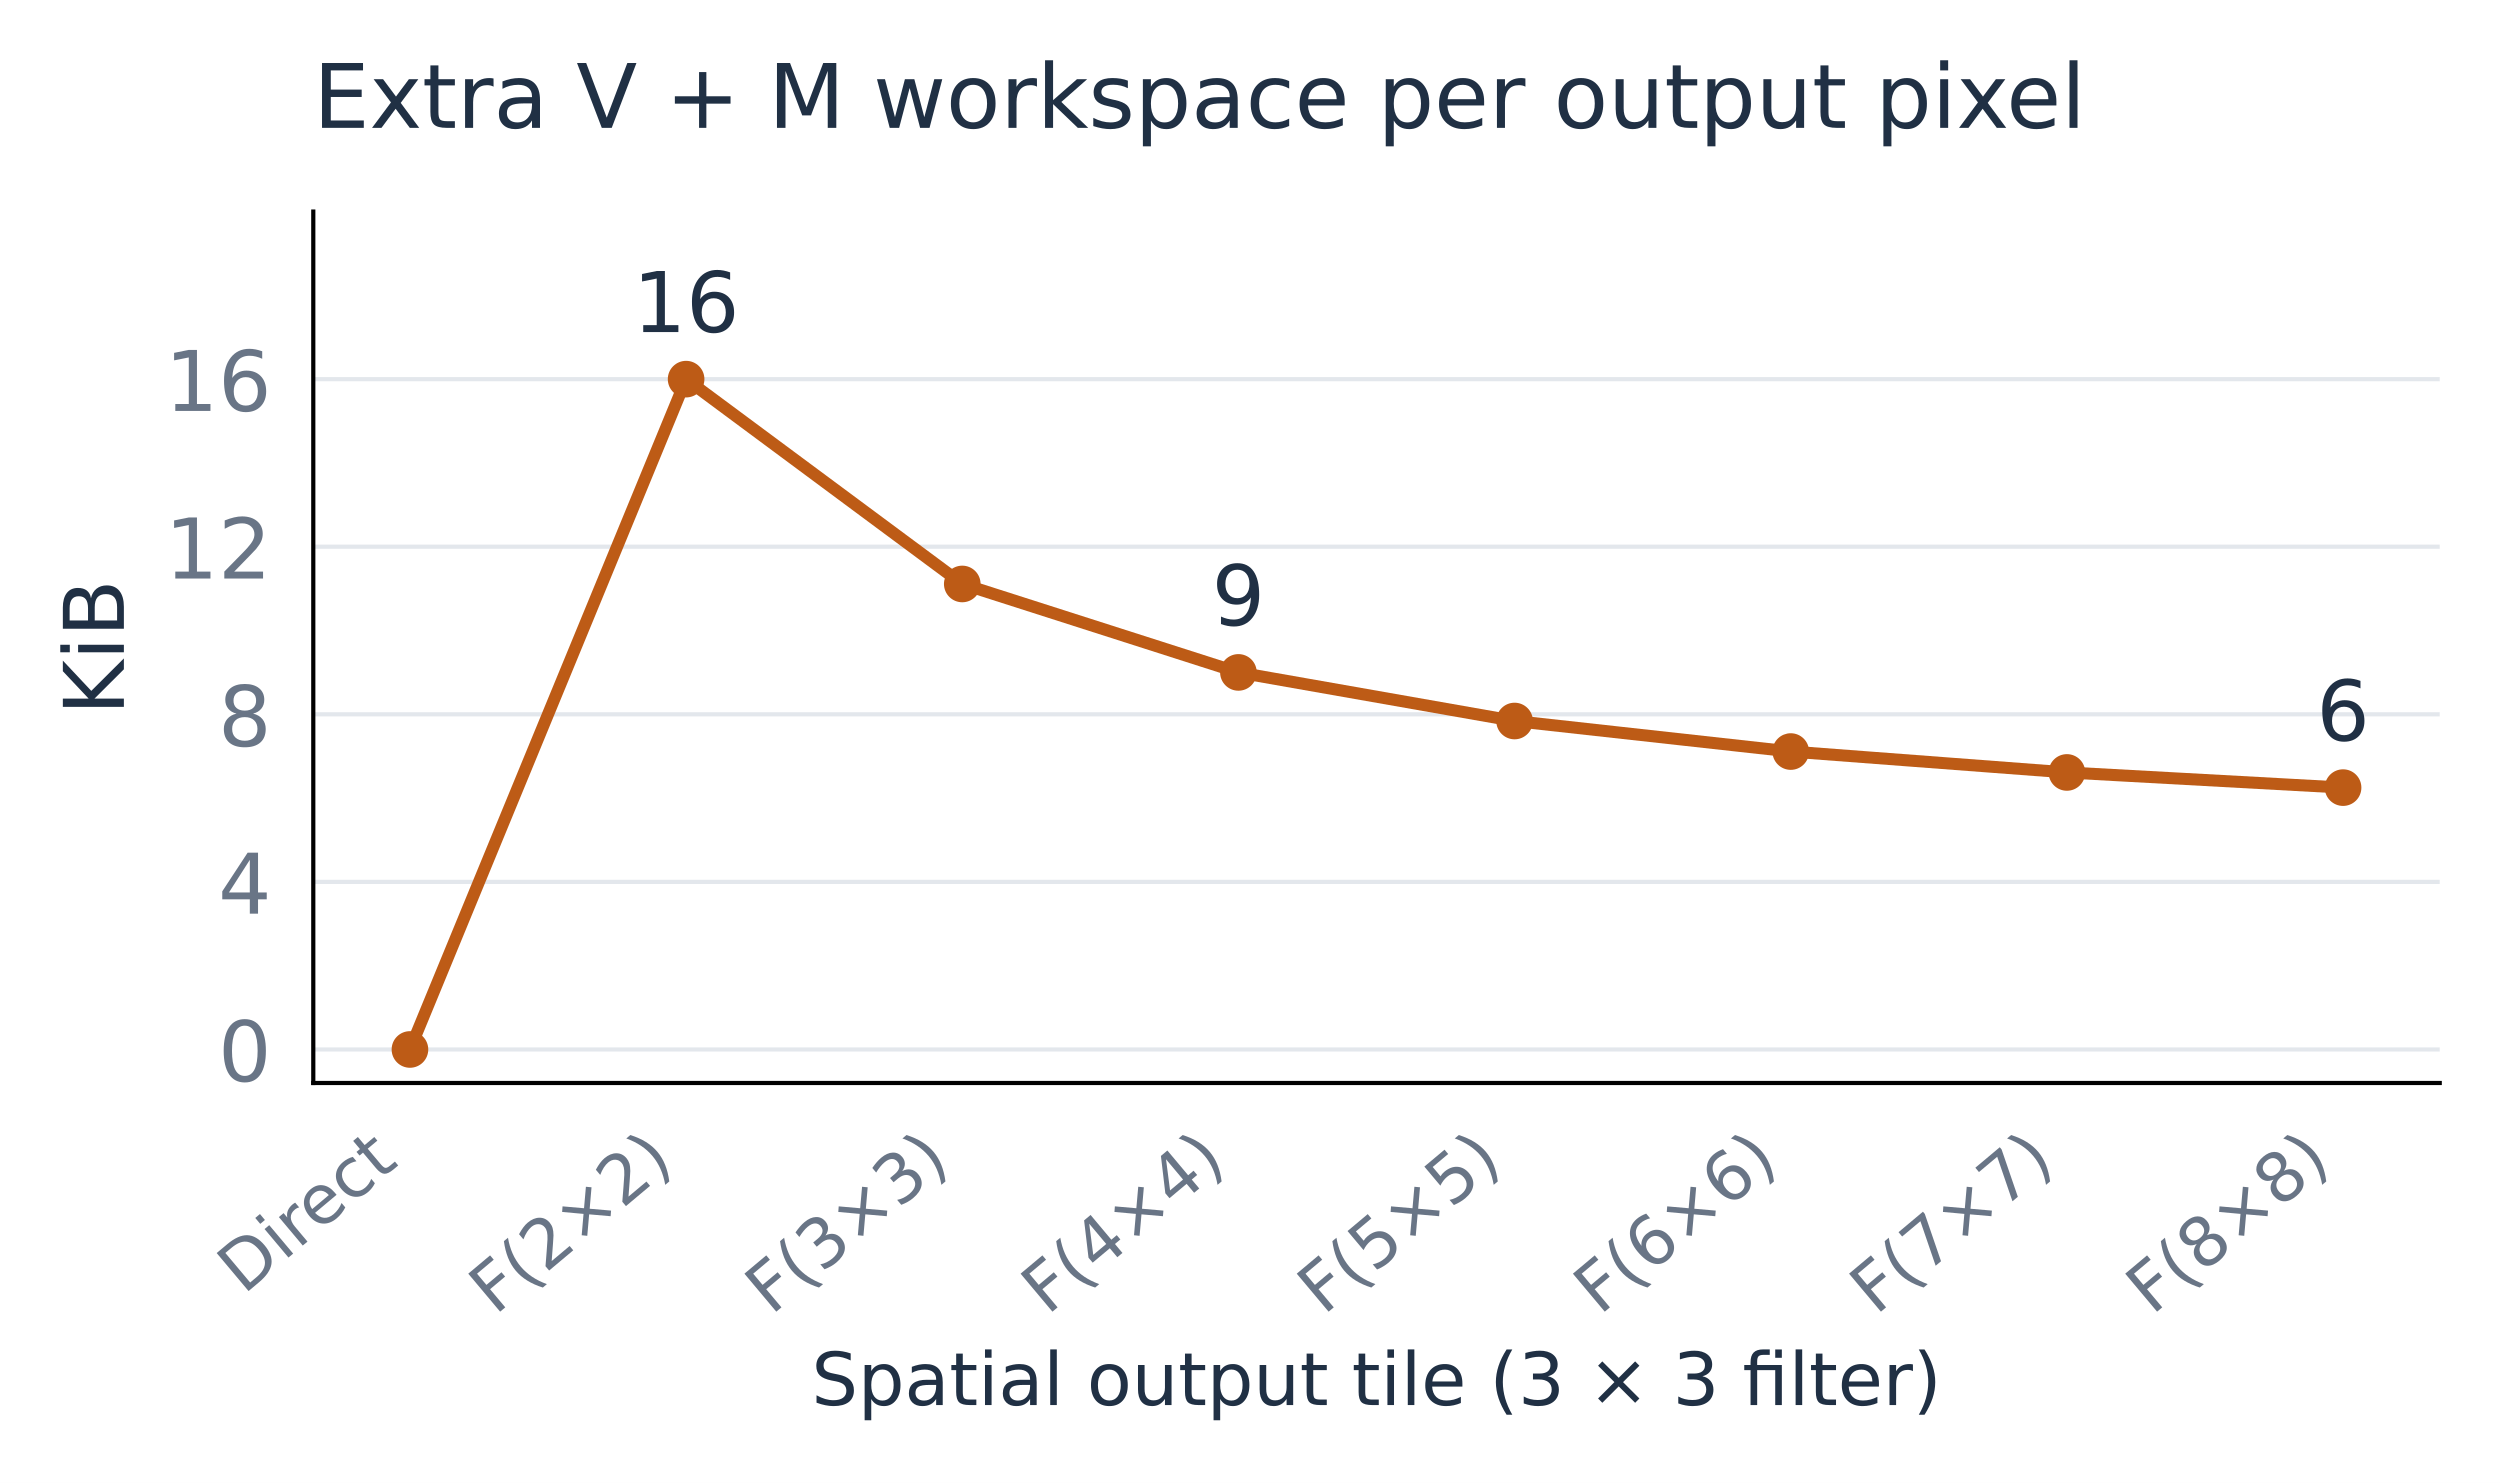
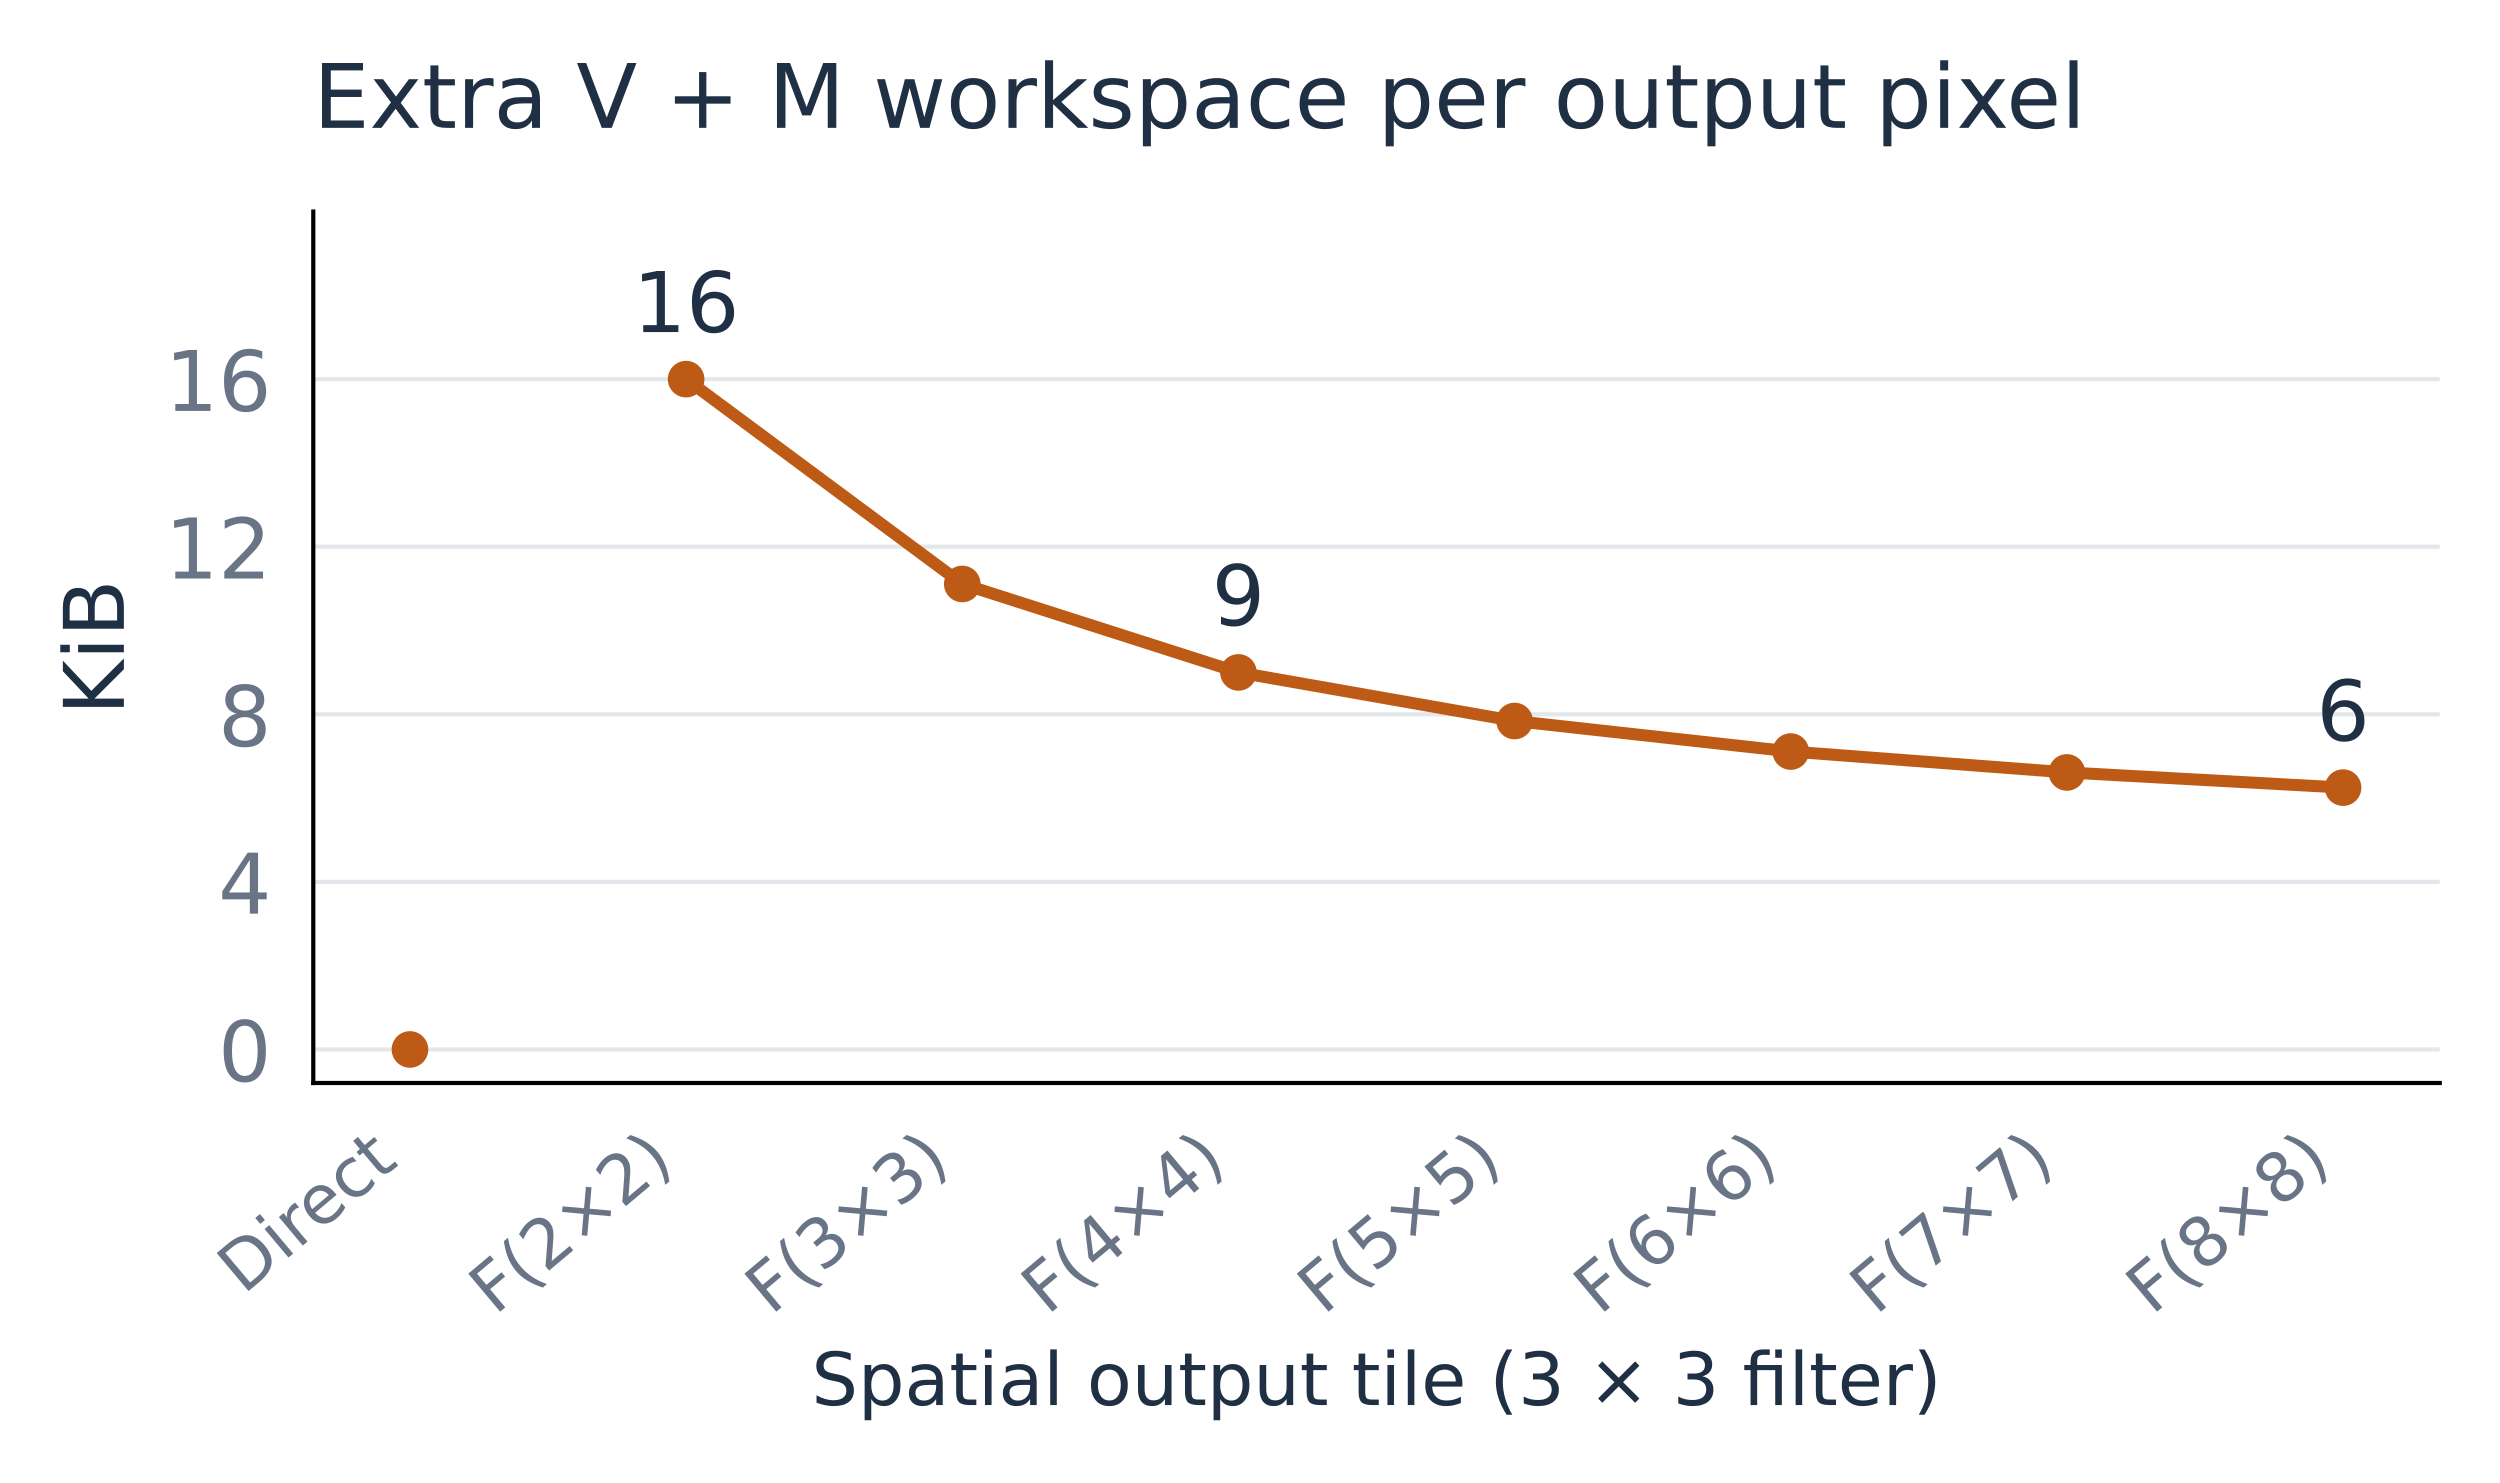
<svg xmlns="http://www.w3.org/2000/svg" xmlns:xlink="http://www.w3.org/1999/xlink" width="520" viewBox="0 0 477.84 283.44" version="1.1">
  <defs>
    <style type="text/css">*{stroke-linejoin: round; stroke-linecap: butt}</style>
  </defs>
  <g id="figure_1">
    <g id="patch_1">
      <path d="M 0 283.44 L 477.84 283.44 L 477.84 0 L 0 0 z " style="fill: #ffffff" />
    </g>
    <g id="axes_1">
      <g id="patch_2">
        <path d="M 59.881 206.998 L 466.32 206.998 L 466.32 40.437 L 59.881 40.437 z " style="fill: #ffffff" />
      </g>
      <g id="matplotlib.axis_1">
        <g id="xtick_1">
          <g id="line2d_1" />
          <g id="text_1">
            <g style="fill: #697586" transform="translate(46.53166 247.5837) rotate(-40) scale(0.13 -0.13)">
              <defs>
                <path id="DejaVuSans-27" d="M 1259 4147 L 1259 519 L 2022 519 Q 2988 519 3436 956 Q 3884 1394 3884 2338 Q 3884 3275 3436 3711 Q 2988 4147 2022 4147 L 1259 4147 z M 628 4666 L 1925 4666 Q 3281 4666 3915 4102 Q 4550 3538 4550 2338 Q 4550 1131 3912 565 Q 3275 0 1925 0 L 628 0 L 628 4666 z " transform="scale(0.015625)" />
                <path id="DejaVuSans-4c" d="M 603 3500 L 1178 3500 L 1178 0 L 603 0 L 603 3500 z M 603 4863 L 1178 4863 L 1178 4134 L 603 4134 L 603 4863 z " transform="scale(0.015625)" />
                <path id="DejaVuSans-55" d="M 2631 2963 Q 2534 3019 2420 3045 Q 2306 3072 2169 3072 Q 1681 3072 1420 2755 Q 1159 2438 1159 1844 L 1159 0 L 581 0 L 581 3500 L 1159 3500 L 1159 2956 Q 1341 3275 1631 3429 Q 1922 3584 2338 3584 Q 2397 3584 2469 3576 Q 2541 3569 2628 3553 L 2631 2963 z " transform="scale(0.015625)" />
                <path id="DejaVuSans-48" d="M 3597 1894 L 3597 1613 L 953 1613 Q 991 1019 1311 708 Q 1631 397 2203 397 Q 2534 397 2845 478 Q 3156 559 3463 722 L 3463 178 Q 3153 47 2828 -22 Q 2503 -91 2169 -91 Q 1331 -91 842 396 Q 353 884 353 1716 Q 353 2575 817 3079 Q 1281 3584 2069 3584 Q 2775 3584 3186 3129 Q 3597 2675 3597 1894 z M 3022 2063 Q 3016 2534 2758 2815 Q 2500 3097 2075 3097 Q 1594 3097 1305 2825 Q 1016 2553 972 2059 L 3022 2063 z " transform="scale(0.015625)" />
                <path id="DejaVuSans-46" d="M 3122 3366 L 3122 2828 Q 2878 2963 2633 3030 Q 2388 3097 2138 3097 Q 1578 3097 1268 2742 Q 959 2388 959 1747 Q 959 1106 1268 751 Q 1578 397 2138 397 Q 2388 397 2633 464 Q 2878 531 3122 666 L 3122 134 Q 2881 22 2623 -34 Q 2366 -91 2075 -91 Q 1284 -91 818 406 Q 353 903 353 1747 Q 353 2603 823 3093 Q 1294 3584 2113 3584 Q 2378 3584 2631 3529 Q 2884 3475 3122 3366 z " transform="scale(0.015625)" />
                <path id="DejaVuSans-57" d="M 1172 4494 L 1172 3500 L 2356 3500 L 2356 3053 L 1172 3053 L 1172 1153 Q 1172 725 1289 603 Q 1406 481 1766 481 L 2356 481 L 2356 0 L 1766 0 Q 1100 0 847 248 Q 594 497 594 1153 L 594 3053 L 172 3053 L 172 3500 L 594 3500 L 594 4494 L 1172 4494 z " transform="scale(0.015625)" />
              </defs>
              <use xlink:href="#DejaVuSans-27" />
              <use xlink:href="#DejaVuSans-4c" transform="translate(77 0)" />
              <use xlink:href="#DejaVuSans-55" transform="translate(104.7812 0)" />
              <use xlink:href="#DejaVuSans-48" transform="translate(143.6875 0)" />
              <use xlink:href="#DejaVuSans-46" transform="translate(205.2188 0)" />
              <use xlink:href="#DejaVuSans-57" transform="translate(260.2031 0)" />
            </g>
          </g>
        </g>
        <g id="xtick_2">
          <g id="line2d_2" />
          <g id="text_2">
            <g style="fill: #697586" transform="translate(94.61664 251.526) rotate(-40) scale(0.13 -0.13)">
              <defs>
                <path id="DejaVuSans-29" d="M 628 4666 L 3309 4666 L 3309 4134 L 1259 4134 L 1259 2759 L 3109 2759 L 3109 2228 L 1259 2228 L 1259 0 L 628 0 L 628 4666 z " transform="scale(0.015625)" />
                <path id="DejaVuSans-b" d="M 1984 4856 Q 1566 4138 1362 3434 Q 1159 2731 1159 2009 Q 1159 1288 1364 580 Q 1569 -128 1984 -844 L 1484 -844 Q 1016 -109 783 600 Q 550 1309 550 2009 Q 550 2706 781 3412 Q 1013 4119 1484 4856 L 1984 4856 z " transform="scale(0.015625)" />
                <path id="DejaVuSans-15" d="M 1228 531 L 3431 531 L 3431 0 L 469 0 L 469 531 Q 828 903 1448 1529 Q 2069 2156 2228 2338 Q 2531 2678 2651 2914 Q 2772 3150 2772 3378 Q 2772 3750 2511 3984 Q 2250 4219 1831 4219 Q 1534 4219 1204 4116 Q 875 4013 500 3803 L 500 4441 Q 881 4594 1212 4672 Q 1544 4750 1819 4750 Q 2544 4750 2975 4387 Q 3406 4025 3406 3419 Q 3406 3131 3298 2873 Q 3191 2616 2906 2266 Q 2828 2175 2409 1742 Q 1991 1309 1228 531 z " transform="scale(0.015625)" />
                <path id="DejaVuSans-99" d="M 4488 3438 L 3059 2003 L 4488 575 L 4116 197 L 2681 1631 L 1247 197 L 878 575 L 2303 2003 L 878 3438 L 1247 3816 L 2681 2381 L 4116 3816 L 4488 3438 z " transform="scale(0.015625)" />
                <path id="DejaVuSans-c" d="M 513 4856 L 1013 4856 Q 1481 4119 1714 3412 Q 1947 2706 1947 2009 Q 1947 1309 1714 600 Q 1481 -109 1013 -844 L 513 -844 Q 928 -128 1133 580 Q 1338 1288 1338 2009 Q 1338 2731 1133 3434 Q 928 4138 513 4856 z " transform="scale(0.015625)" />
              </defs>
              <use xlink:href="#DejaVuSans-29" />
              <use xlink:href="#DejaVuSans-b" transform="translate(57.51562 0)" />
              <use xlink:href="#DejaVuSans-15" transform="translate(96.53125 0)" />
              <use xlink:href="#DejaVuSans-99" transform="translate(160.1562 0)" />
              <use xlink:href="#DejaVuSans-15" transform="translate(243.9531 0)" />
              <use xlink:href="#DejaVuSans-c" transform="translate(307.5781 0)" />
            </g>
          </g>
        </g>
        <g id="xtick_3">
          <g id="line2d_3" />
          <g id="text_3">
            <g style="fill: #697586" transform="translate(147.4008 251.526) rotate(-40) scale(0.13 -0.13)">
              <defs>
                <path id="DejaVuSans-16" d="M 2597 2516 Q 3050 2419 3304 2112 Q 3559 1806 3559 1356 Q 3559 666 3084 287 Q 2609 -91 1734 -91 Q 1441 -91 1130 -33 Q 819 25 488 141 L 488 750 Q 750 597 1062 519 Q 1375 441 1716 441 Q 2309 441 2620 675 Q 2931 909 2931 1356 Q 2931 1769 2642 2001 Q 2353 2234 1838 2234 L 1294 2234 L 1294 2753 L 1863 2753 Q 2328 2753 2575 2939 Q 2822 3125 2822 3475 Q 2822 3834 2567 4026 Q 2313 4219 1838 4219 Q 1578 4219 1281 4162 Q 984 4106 628 3988 L 628 4550 Q 988 4650 1302 4700 Q 1616 4750 1894 4750 Q 2613 4750 3031 4423 Q 3450 4097 3450 3541 Q 3450 3153 3228 2886 Q 3006 2619 2597 2516 z " transform="scale(0.015625)" />
              </defs>
              <use xlink:href="#DejaVuSans-29" />
              <use xlink:href="#DejaVuSans-b" transform="translate(57.51562 0)" />
              <use xlink:href="#DejaVuSans-16" transform="translate(96.53125 0)" />
              <use xlink:href="#DejaVuSans-99" transform="translate(160.1562 0)" />
              <use xlink:href="#DejaVuSans-16" transform="translate(243.9531 0)" />
              <use xlink:href="#DejaVuSans-c" transform="translate(307.5781 0)" />
            </g>
          </g>
        </g>
        <g id="xtick_4">
          <g id="line2d_4" />
          <g id="text_4">
            <g style="fill: #697586" transform="translate(200.185 251.526) rotate(-40) scale(0.13 -0.13)">
              <defs>
                <path id="DejaVuSans-17" d="M 2419 4116 L 825 1625 L 2419 1625 L 2419 4116 z M 2253 4666 L 3047 4666 L 3047 1625 L 3713 1625 L 3713 1100 L 3047 1100 L 3047 0 L 2419 0 L 2419 1100 L 313 1100 L 313 1709 L 2253 4666 z " transform="scale(0.015625)" />
              </defs>
              <use xlink:href="#DejaVuSans-29" />
              <use xlink:href="#DejaVuSans-b" transform="translate(57.51562 0)" />
              <use xlink:href="#DejaVuSans-17" transform="translate(96.53125 0)" />
              <use xlink:href="#DejaVuSans-99" transform="translate(160.1562 0)" />
              <use xlink:href="#DejaVuSans-17" transform="translate(243.9531 0)" />
              <use xlink:href="#DejaVuSans-c" transform="translate(307.5781 0)" />
            </g>
          </g>
        </g>
        <g id="xtick_5">
          <g id="line2d_5" />
          <g id="text_5">
            <g style="fill: #697586" transform="translate(252.9692 251.526) rotate(-40) scale(0.13 -0.13)">
              <defs>
                <path id="DejaVuSans-18" d="M 691 4666 L 3169 4666 L 3169 4134 L 1269 4134 L 1269 2991 Q 1406 3038 1543 3061 Q 1681 3084 1819 3084 Q 2600 3084 3056 2656 Q 3513 2228 3513 1497 Q 3513 744 3044 326 Q 2575 -91 1722 -91 Q 1428 -91 1123 -41 Q 819 9 494 109 L 494 744 Q 775 591 1075 516 Q 1375 441 1709 441 Q 2250 441 2565 725 Q 2881 1009 2881 1497 Q 2881 1984 2565 2268 Q 2250 2553 1709 2553 Q 1456 2553 1204 2497 Q 953 2441 691 2322 L 691 4666 z " transform="scale(0.015625)" />
              </defs>
              <use xlink:href="#DejaVuSans-29" />
              <use xlink:href="#DejaVuSans-b" transform="translate(57.51562 0)" />
              <use xlink:href="#DejaVuSans-18" transform="translate(96.53125 0)" />
              <use xlink:href="#DejaVuSans-99" transform="translate(160.1562 0)" />
              <use xlink:href="#DejaVuSans-18" transform="translate(243.9531 0)" />
              <use xlink:href="#DejaVuSans-c" transform="translate(307.5781 0)" />
            </g>
          </g>
        </g>
        <g id="xtick_6">
          <g id="line2d_6" />
          <g id="text_6">
            <g style="fill: #697586" transform="translate(305.7534 251.526) rotate(-40) scale(0.13 -0.13)">
              <defs>
                <path id="DejaVuSans-19" d="M 2113 2584 Q 1688 2584 1439 2293 Q 1191 2003 1191 1497 Q 1191 994 1439 701 Q 1688 409 2113 409 Q 2538 409 2786 701 Q 3034 994 3034 1497 Q 3034 2003 2786 2293 Q 2538 2584 2113 2584 z M 3366 4563 L 3366 3988 Q 3128 4100 2886 4159 Q 2644 4219 2406 4219 Q 1781 4219 1451 3797 Q 1122 3375 1075 2522 Q 1259 2794 1537 2939 Q 1816 3084 2150 3084 Q 2853 3084 3261 2657 Q 3669 2231 3669 1497 Q 3669 778 3244 343 Q 2819 -91 2113 -91 Q 1303 -91 875 529 Q 447 1150 447 2328 Q 447 3434 972 4092 Q 1497 4750 2381 4750 Q 2619 4750 2861 4703 Q 3103 4656 3366 4563 z " transform="scale(0.015625)" />
              </defs>
              <use xlink:href="#DejaVuSans-29" />
              <use xlink:href="#DejaVuSans-b" transform="translate(57.51562 0)" />
              <use xlink:href="#DejaVuSans-19" transform="translate(96.53125 0)" />
              <use xlink:href="#DejaVuSans-99" transform="translate(160.1562 0)" />
              <use xlink:href="#DejaVuSans-19" transform="translate(243.9531 0)" />
              <use xlink:href="#DejaVuSans-c" transform="translate(307.5781 0)" />
            </g>
          </g>
        </g>
        <g id="xtick_7">
          <g id="line2d_7" />
          <g id="text_7">
            <g style="fill: #697586" transform="translate(358.5376 251.526) rotate(-40) scale(0.13 -0.13)">
              <defs>
                <path id="DejaVuSans-1a" d="M 525 4666 L 3525 4666 L 3525 4397 L 1831 0 L 1172 0 L 2766 4134 L 525 4134 L 525 4666 z " transform="scale(0.015625)" />
              </defs>
              <use xlink:href="#DejaVuSans-29" />
              <use xlink:href="#DejaVuSans-b" transform="translate(57.51562 0)" />
              <use xlink:href="#DejaVuSans-1a" transform="translate(96.53125 0)" />
              <use xlink:href="#DejaVuSans-99" transform="translate(160.1562 0)" />
              <use xlink:href="#DejaVuSans-1a" transform="translate(243.9531 0)" />
              <use xlink:href="#DejaVuSans-c" transform="translate(307.5781 0)" />
            </g>
          </g>
        </g>
        <g id="xtick_8">
          <g id="line2d_8" />
          <g id="text_8">
            <g style="fill: #697586" transform="translate(411.3218 251.526) rotate(-40) scale(0.13 -0.13)">
              <defs>
                <path id="DejaVuSans-1b" d="M 2034 2216 Q 1584 2216 1326 1975 Q 1069 1734 1069 1313 Q 1069 891 1326 650 Q 1584 409 2034 409 Q 2484 409 2743 651 Q 3003 894 3003 1313 Q 3003 1734 2745 1975 Q 2488 2216 2034 2216 z M 1403 2484 Q 997 2584 770 2862 Q 544 3141 544 3541 Q 544 4100 942 4425 Q 1341 4750 2034 4750 Q 2731 4750 3128 4425 Q 3525 4100 3525 3541 Q 3525 3141 3298 2862 Q 3072 2584 2669 2484 Q 3125 2378 3379 2068 Q 3634 1759 3634 1313 Q 3634 634 3220 271 Q 2806 -91 2034 -91 Q 1263 -91 848 271 Q 434 634 434 1313 Q 434 1759 690 2068 Q 947 2378 1403 2484 z M 1172 3481 Q 1172 3119 1398 2916 Q 1625 2713 2034 2713 Q 2441 2713 2670 2916 Q 2900 3119 2900 3481 Q 2900 3844 2670 4047 Q 2441 4250 2034 4250 Q 1625 4250 1398 4047 Q 1172 3844 1172 3481 z " transform="scale(0.015625)" />
              </defs>
              <use xlink:href="#DejaVuSans-29" />
              <use xlink:href="#DejaVuSans-b" transform="translate(57.51562 0)" />
              <use xlink:href="#DejaVuSans-1b" transform="translate(96.53125 0)" />
              <use xlink:href="#DejaVuSans-99" transform="translate(160.1562 0)" />
              <use xlink:href="#DejaVuSans-1b" transform="translate(243.9531 0)" />
              <use xlink:href="#DejaVuSans-c" transform="translate(307.5781 0)" />
            </g>
          </g>
        </g>
        <g id="text_9">
          <g style="fill: #203044" transform="translate(155.1046 268.5562) scale(0.14 -0.14)">
            <defs>
              <path id="DejaVuSans-36" d="M 3425 4513 L 3425 3897 Q 3066 4069 2747 4153 Q 2428 4238 2131 4238 Q 1616 4238 1336 4038 Q 1056 3838 1056 3469 Q 1056 3159 1242 3001 Q 1428 2844 1947 2747 L 2328 2669 Q 3034 2534 3370 2195 Q 3706 1856 3706 1288 Q 3706 609 3251 259 Q 2797 -91 1919 -91 Q 1588 -91 1214 -16 Q 841 59 441 206 L 441 856 Q 825 641 1194 531 Q 1563 422 1919 422 Q 2459 422 2753 634 Q 3047 847 3047 1241 Q 3047 1584 2836 1778 Q 2625 1972 2144 2069 L 1759 2144 Q 1053 2284 737 2584 Q 422 2884 422 3419 Q 422 4038 858 4394 Q 1294 4750 2059 4750 Q 2388 4750 2728 4690 Q 3069 4631 3425 4513 z " transform="scale(0.015625)" />
              <path id="DejaVuSans-53" d="M 1159 525 L 1159 -1331 L 581 -1331 L 581 3500 L 1159 3500 L 1159 2969 Q 1341 3281 1617 3432 Q 1894 3584 2278 3584 Q 2916 3584 3314 3078 Q 3713 2572 3713 1747 Q 3713 922 3314 415 Q 2916 -91 2278 -91 Q 1894 -91 1617 61 Q 1341 213 1159 525 z M 3116 1747 Q 3116 2381 2855 2742 Q 2594 3103 2138 3103 Q 1681 3103 1420 2742 Q 1159 2381 1159 1747 Q 1159 1113 1420 752 Q 1681 391 2138 391 Q 2594 391 2855 752 Q 3116 1113 3116 1747 z " transform="scale(0.015625)" />
              <path id="DejaVuSans-44" d="M 2194 1759 Q 1497 1759 1228 1600 Q 959 1441 959 1056 Q 959 750 1161 570 Q 1363 391 1709 391 Q 2188 391 2477 730 Q 2766 1069 2766 1631 L 2766 1759 L 2194 1759 z M 3341 1997 L 3341 0 L 2766 0 L 2766 531 Q 2569 213 2275 61 Q 1981 -91 1556 -91 Q 1019 -91 701 211 Q 384 513 384 1019 Q 384 1609 779 1909 Q 1175 2209 1959 2209 L 2766 2209 L 2766 2266 Q 2766 2663 2505 2880 Q 2244 3097 1772 3097 Q 1472 3097 1187 3025 Q 903 2953 641 2809 L 641 3341 Q 956 3463 1253 3523 Q 1550 3584 1831 3584 Q 2591 3584 2966 3190 Q 3341 2797 3341 1997 z " transform="scale(0.015625)" />
              <path id="DejaVuSans-4f" d="M 603 4863 L 1178 4863 L 1178 0 L 603 0 L 603 4863 z " transform="scale(0.015625)" />
              <path id="DejaVuSans-3" transform="scale(0.015625)" />
              <path id="DejaVuSans-52" d="M 1959 3097 Q 1497 3097 1228 2736 Q 959 2375 959 1747 Q 959 1119 1226 758 Q 1494 397 1959 397 Q 2419 397 2687 759 Q 2956 1122 2956 1747 Q 2956 2369 2687 2733 Q 2419 3097 1959 3097 z M 1959 3584 Q 2709 3584 3137 3096 Q 3566 2609 3566 1747 Q 3566 888 3137 398 Q 2709 -91 1959 -91 Q 1206 -91 779 398 Q 353 888 353 1747 Q 353 2609 779 3096 Q 1206 3584 1959 3584 z " transform="scale(0.015625)" />
              <path id="DejaVuSans-58" d="M 544 1381 L 544 3500 L 1119 3500 L 1119 1403 Q 1119 906 1312 657 Q 1506 409 1894 409 Q 2359 409 2629 706 Q 2900 1003 2900 1516 L 2900 3500 L 3475 3500 L 3475 0 L 2900 0 L 2900 538 Q 2691 219 2414 64 Q 2138 -91 1772 -91 Q 1169 -91 856 284 Q 544 659 544 1381 z M 1991 3584 L 1991 3584 z " transform="scale(0.015625)" />
              <path id="DejaVuSans-13af" d="M 3431 3500 L 3431 0 L 2853 0 L 2853 3053 L 1275 3053 L 1275 0 L 697 0 L 697 3053 L 147 3053 L 147 3500 L 697 3500 L 697 3744 Q 697 4316 967 4589 Q 1238 4863 1797 4863 L 2375 4863 L 2375 4384 L 1825 4384 Q 1516 4384 1395 4259 Q 1275 4134 1275 3809 L 1275 3500 L 3431 3500 z M 2853 4856 L 3431 4856 L 3431 4128 L 2853 4128 L 2853 4856 z " transform="scale(0.015625)" />
            </defs>
            <use xlink:href="#DejaVuSans-36" />
            <use xlink:href="#DejaVuSans-53" transform="translate(63.48438 0)" />
            <use xlink:href="#DejaVuSans-44" transform="translate(126.9688 0)" />
            <use xlink:href="#DejaVuSans-57" transform="translate(188.25 0)" />
            <use xlink:href="#DejaVuSans-4c" transform="translate(227.4531 0)" />
            <use xlink:href="#DejaVuSans-44" transform="translate(255.2344 0)" />
            <use xlink:href="#DejaVuSans-4f" transform="translate(316.5156 0)" />
            <use xlink:href="#DejaVuSans-3" transform="translate(344.2969 0)" />
            <use xlink:href="#DejaVuSans-52" transform="translate(376.0781 0)" />
            <use xlink:href="#DejaVuSans-58" transform="translate(437.2656 0)" />
            <use xlink:href="#DejaVuSans-57" transform="translate(500.6406 0)" />
            <use xlink:href="#DejaVuSans-53" transform="translate(539.8438 0)" />
            <use xlink:href="#DejaVuSans-58" transform="translate(603.3281 0)" />
            <use xlink:href="#DejaVuSans-57" transform="translate(666.7031 0)" />
            <use xlink:href="#DejaVuSans-3" transform="translate(705.9062 0)" />
            <use xlink:href="#DejaVuSans-57" transform="translate(737.6875 0)" />
            <use xlink:href="#DejaVuSans-4c" transform="translate(776.8906 0)" />
            <use xlink:href="#DejaVuSans-4f" transform="translate(804.6719 0)" />
            <use xlink:href="#DejaVuSans-48" transform="translate(832.4531 0)" />
            <use xlink:href="#DejaVuSans-3" transform="translate(893.9844 0)" />
            <use xlink:href="#DejaVuSans-b" transform="translate(925.7656 0)" />
            <use xlink:href="#DejaVuSans-16" transform="translate(964.7812 0)" />
            <use xlink:href="#DejaVuSans-3" transform="translate(1028.406 0)" />
            <use xlink:href="#DejaVuSans-99" transform="translate(1060.188 0)" />
            <use xlink:href="#DejaVuSans-3" transform="translate(1143.984 0)" />
            <use xlink:href="#DejaVuSans-16" transform="translate(1175.766 0)" />
            <use xlink:href="#DejaVuSans-3" transform="translate(1239.391 0)" />
            <use xlink:href="#DejaVuSans-13af" transform="translate(1271.172 0)" />
            <use xlink:href="#DejaVuSans-4f" transform="translate(1334.156 0)" />
            <use xlink:href="#DejaVuSans-57" transform="translate(1361.938 0)" />
            <use xlink:href="#DejaVuSans-48" transform="translate(1401.141 0)" />
            <use xlink:href="#DejaVuSans-55" transform="translate(1462.672 0)" />
            <use xlink:href="#DejaVuSans-c" transform="translate(1503.781 0)" />
          </g>
        </g>
      </g>
      <g id="matplotlib.axis_2">
        <g id="ytick_1">
          <g id="line2d_9">
-             <path d="M 59.881 200.591 L 466.32 200.591 " clip-path="url(#p027200b550)" style="fill: none; stroke: #e3e7ec; stroke-width: 0.8; stroke-linecap: square" />
+             <path d="M 59.881 200.591 L 466.32 200.591 " clip-path="url(#pcaa3b957ef)" style="fill: none; stroke: #e3e7ec; stroke-width: 0.8; stroke-linecap: square" />
          </g>
          <g id="line2d_10" />
          <g id="text_10">
            <g style="fill: #697586" transform="translate(41.70125 206.6696) scale(0.16 -0.16)">
              <defs>
                <path id="DejaVuSans-13" d="M 2034 4250 Q 1547 4250 1301 3770 Q 1056 3291 1056 2328 Q 1056 1369 1301 889 Q 1547 409 2034 409 Q 2525 409 2770 889 Q 3016 1369 3016 2328 Q 3016 3291 2770 3770 Q 2525 4250 2034 4250 z M 2034 4750 Q 2819 4750 3233 4129 Q 3647 3509 3647 2328 Q 3647 1150 3233 529 Q 2819 -91 2034 -91 Q 1250 -91 836 529 Q 422 1150 422 2328 Q 422 3509 836 4129 Q 1250 4750 2034 4750 z " transform="scale(0.015625)" />
              </defs>
              <use xlink:href="#DejaVuSans-13" />
            </g>
          </g>
        </g>
        <g id="ytick_2">
          <g id="line2d_11">
-             <path d="M 59.881 168.561 L 466.32 168.561 " clip-path="url(#p027200b550)" style="fill: none; stroke: #e3e7ec; stroke-width: 0.8; stroke-linecap: square" />
+             <path d="M 59.881 168.561 L 466.32 168.561 " clip-path="url(#pcaa3b957ef)" style="fill: none; stroke: #e3e7ec; stroke-width: 0.8; stroke-linecap: square" />
          </g>
          <g id="line2d_12" />
          <g id="text_11">
            <g style="fill: #697586" transform="translate(41.70125 174.6388) scale(0.16 -0.16)">
              <use xlink:href="#DejaVuSans-17" />
            </g>
          </g>
        </g>
        <g id="ytick_3">
          <g id="line2d_13">
-             <path d="M 59.881 136.53 L 466.32 136.53 " clip-path="url(#p027200b550)" style="fill: none; stroke: #e3e7ec; stroke-width: 0.8; stroke-linecap: square" />
+             <path d="M 59.881 136.53 L 466.32 136.53 " clip-path="url(#pcaa3b957ef)" style="fill: none; stroke: #e3e7ec; stroke-width: 0.8; stroke-linecap: square" />
          </g>
          <g id="line2d_14" />
          <g id="text_12">
            <g style="fill: #697586" transform="translate(41.70125 142.608) scale(0.16 -0.16)">
              <use xlink:href="#DejaVuSans-1b" />
            </g>
          </g>
        </g>
        <g id="ytick_4">
          <g id="line2d_15">
-             <path d="M 59.881 104.499 L 466.32 104.499 " clip-path="url(#p027200b550)" style="fill: none; stroke: #e3e7ec; stroke-width: 0.8; stroke-linecap: square" />
+             <path d="M 59.881 104.499 L 466.32 104.499 " clip-path="url(#pcaa3b957ef)" style="fill: none; stroke: #e3e7ec; stroke-width: 0.8; stroke-linecap: square" />
          </g>
          <g id="line2d_16" />
          <g id="text_13">
            <g style="fill: #697586" transform="translate(31.52125 110.5771) scale(0.16 -0.16)">
              <defs>
                <path id="DejaVuSans-14" d="M 794 531 L 1825 531 L 1825 4091 L 703 3866 L 703 4441 L 1819 4666 L 2450 4666 L 2450 531 L 3481 531 L 3481 0 L 794 0 L 794 531 z " transform="scale(0.015625)" />
              </defs>
              <use xlink:href="#DejaVuSans-14" />
              <use xlink:href="#DejaVuSans-15" transform="translate(63.625 0)" />
            </g>
          </g>
        </g>
        <g id="ytick_5">
          <g id="line2d_17">
-             <path d="M 59.881 72.468 L 466.32 72.468 " clip-path="url(#p027200b550)" style="fill: none; stroke: #e3e7ec; stroke-width: 0.8; stroke-linecap: square" />
+             <path d="M 59.881 72.468 L 466.32 72.468 " clip-path="url(#pcaa3b957ef)" style="fill: none; stroke: #e3e7ec; stroke-width: 0.8; stroke-linecap: square" />
          </g>
          <g id="line2d_18" />
          <g id="text_14">
            <g style="fill: #697586" transform="translate(31.52125 78.5463) scale(0.16 -0.16)">
              <use xlink:href="#DejaVuSans-14" />
              <use xlink:href="#DejaVuSans-19" transform="translate(63.625 0)" />
            </g>
          </g>
        </g>
        <g id="text_15">
          <g style="fill: #203044" transform="translate(23.6775 136.675) rotate(-90) scale(0.16 -0.16)">
            <defs>
              <path id="DejaVuSans-2e" d="M 628 4666 L 1259 4666 L 1259 2694 L 3353 4666 L 4166 4666 L 1850 2491 L 4331 0 L 3500 0 L 1259 2247 L 1259 0 L 628 0 L 628 4666 z " transform="scale(0.015625)" />
              <path id="DejaVuSans-25" d="M 1259 2228 L 1259 519 L 2272 519 Q 2781 519 3026 730 Q 3272 941 3272 1375 Q 3272 1813 3026 2020 Q 2781 2228 2272 2228 L 1259 2228 z M 1259 4147 L 1259 2741 L 2194 2741 Q 2656 2741 2882 2914 Q 3109 3088 3109 3444 Q 3109 3797 2882 3972 Q 2656 4147 2194 4147 L 1259 4147 z M 628 4666 L 2241 4666 Q 2963 4666 3353 4366 Q 3744 4066 3744 3513 Q 3744 3084 3544 2831 Q 3344 2578 2956 2516 Q 3422 2416 3680 2098 Q 3938 1781 3938 1306 Q 3938 681 3513 340 Q 3088 0 2303 0 L 628 0 L 628 4666 z " transform="scale(0.015625)" />
            </defs>
            <use xlink:href="#DejaVuSans-2e" />
            <use xlink:href="#DejaVuSans-4c" transform="translate(65.57812 0)" />
            <use xlink:href="#DejaVuSans-25" transform="translate(93.35938 0)" />
          </g>
        </g>
      </g>
      <g id="line2d_19">
-         <path d="M 78.356 200.591 L 131.14 72.468 L 183.924 111.617 L 236.708 128.522 L 289.492 137.811 L 342.277 143.648 L 395.061 147.643 L 447.845 150.543 " clip-path="url(#p027200b550)" style="fill: none; stroke: #bd5b16; stroke-width: 2.3; stroke-linecap: square" />
        <defs>
-           <path id="m639de5e015" d="M 0 3 C 0.796 3 1.559 2.684 2.121 2.121 C 2.684 1.559 3 0.796 3 0 C 3 -0.796 2.684 -1.559 2.121 -2.121 C 1.559 -2.684 0.796 -3 0 -3 C -0.796 -3 -1.559 -2.684 -2.121 -2.121 C -2.684 -1.559 -3 -0.796 -3 0 C -3 0.796 -2.684 1.559 -2.121 2.121 C -1.559 2.684 -0.796 3 0 3 z " style="stroke: #bd5b16" />
+           <path id="m8c8b1f7e72" d="M 0 3 C 0.796 3 1.559 2.684 2.121 2.121 C 2.684 1.559 3 0.796 3 0 C 3 -0.796 2.684 -1.559 2.121 -2.121 C 1.559 -2.684 0.796 -3 0 -3 C -0.796 -3 -1.559 -2.684 -2.121 -2.121 C -2.684 -1.559 -3 -0.796 -3 0 C -3 0.796 -2.684 1.559 -2.121 2.121 C -1.559 2.684 -0.796 3 0 3 z " style="stroke: #bd5b16" />
        </defs>
-         <g clip-path="url(#p027200b550)">
-           <use xlink:href="#m639de5e015" x="78.356" y="200.591" style="fill: #bd5b16; stroke: #bd5b16" />
-           <use xlink:href="#m639de5e015" x="131.14" y="72.468" style="fill: #bd5b16; stroke: #bd5b16" />
-           <use xlink:href="#m639de5e015" x="183.924" y="111.617" style="fill: #bd5b16; stroke: #bd5b16" />
-           <use xlink:href="#m639de5e015" x="236.708" y="128.522" style="fill: #bd5b16; stroke: #bd5b16" />
-           <use xlink:href="#m639de5e015" x="289.492" y="137.811" style="fill: #bd5b16; stroke: #bd5b16" />
-           <use xlink:href="#m639de5e015" x="342.277" y="143.648" style="fill: #bd5b16; stroke: #bd5b16" />
-           <use xlink:href="#m639de5e015" x="395.061" y="147.643" style="fill: #bd5b16; stroke: #bd5b16" />
-           <use xlink:href="#m639de5e015" x="447.845" y="150.543" style="fill: #bd5b16; stroke: #bd5b16" />
+         <g clip-path="url(#pcaa3b957ef)">
+           <use xlink:href="#m8c8b1f7e72" x="78.356" y="200.591" style="fill: #bd5b16; stroke: #bd5b16" />
+         </g>
+       </g>
+       <g id="line2d_20">
+         <path d="M 131.14 72.468 L 183.924 111.617 L 236.708 128.522 L 289.492 137.811 L 342.277 143.648 L 395.061 147.643 L 447.845 150.543 " clip-path="url(#pcaa3b957ef)" style="fill: none; stroke: #bd5b16; stroke-width: 2.3; stroke-linecap: square" />
+         <g clip-path="url(#pcaa3b957ef)">
+           <use xlink:href="#m8c8b1f7e72" x="131.14" y="72.468" style="fill: #bd5b16; stroke: #bd5b16" />
+           <use xlink:href="#m8c8b1f7e72" x="183.924" y="111.617" style="fill: #bd5b16; stroke: #bd5b16" />
+           <use xlink:href="#m8c8b1f7e72" x="236.708" y="128.522" style="fill: #bd5b16; stroke: #bd5b16" />
+           <use xlink:href="#m8c8b1f7e72" x="289.492" y="137.811" style="fill: #bd5b16; stroke: #bd5b16" />
+           <use xlink:href="#m8c8b1f7e72" x="342.277" y="143.648" style="fill: #bd5b16; stroke: #bd5b16" />
+           <use xlink:href="#m8c8b1f7e72" x="395.061" y="147.643" style="fill: #bd5b16; stroke: #bd5b16" />
+           <use xlink:href="#m8c8b1f7e72" x="447.845" y="150.543" style="fill: #bd5b16; stroke: #bd5b16" />
        </g>
      </g>
      <g id="patch_3">
        <path d="M 59.881 206.998 L 59.881 40.437 " style="fill: none; stroke: #000000; stroke-width: 0.8; stroke-linejoin: miter; stroke-linecap: square" />
      </g>
      <g id="patch_4">
        <path d="M 59.881 206.998 L 466.32 206.998 " style="fill: none; stroke: #000000; stroke-width: 0.8; stroke-linejoin: miter; stroke-linecap: square" />
      </g>
      <g id="text_16">
        <g style="fill: #203044" transform="translate(120.9599 63.46817) scale(0.16 -0.16)">
          <use xlink:href="#DejaVuSans-14" />
          <use xlink:href="#DejaVuSans-19" transform="translate(63.625 0)" />
        </g>
      </g>
      <g id="text_17">
        <g style="fill: #203044" transform="translate(231.6183 119.5221) scale(0.16 -0.16)">
          <defs>
            <path id="DejaVuSans-1c" d="M 703 97 L 703 672 Q 941 559 1184 500 Q 1428 441 1663 441 Q 2288 441 2617 861 Q 2947 1281 2994 2138 Q 2813 1869 2534 1725 Q 2256 1581 1919 1581 Q 1219 1581 811 2004 Q 403 2428 403 3163 Q 403 3881 828 4315 Q 1253 4750 1959 4750 Q 2769 4750 3195 4129 Q 3622 3509 3622 2328 Q 3622 1225 3098 567 Q 2575 -91 1691 -91 Q 1453 -91 1209 -44 Q 966 3 703 97 z M 1959 2075 Q 2384 2075 2632 2365 Q 2881 2656 2881 3163 Q 2881 3666 2632 3958 Q 2384 4250 1959 4250 Q 1534 4250 1286 3958 Q 1038 3666 1038 3163 Q 1038 2656 1286 2365 Q 1534 2075 1959 2075 z " transform="scale(0.015625)" />
          </defs>
          <use xlink:href="#DejaVuSans-1c" />
        </g>
      </g>
      <g id="text_18">
        <g style="fill: #203044" transform="translate(442.7551 141.5433) scale(0.16 -0.16)">
          <use xlink:href="#DejaVuSans-19" />
        </g>
      </g>
      <g id="text_19">
        <g style="fill: #203044" transform="translate(59.88125 24.43734) scale(0.17 -0.17)">
          <defs>
            <path id="DejaVuSans-28" d="M 628 4666 L 3578 4666 L 3578 4134 L 1259 4134 L 1259 2753 L 3481 2753 L 3481 2222 L 1259 2222 L 1259 531 L 3634 531 L 3634 0 L 628 0 L 628 4666 z " transform="scale(0.015625)" />
            <path id="DejaVuSans-5b" d="M 3513 3500 L 2247 1797 L 3578 0 L 2900 0 L 1881 1375 L 863 0 L 184 0 L 1544 1831 L 300 3500 L 978 3500 L 1906 2253 L 2834 3500 L 3513 3500 z " transform="scale(0.015625)" />
            <path id="DejaVuSans-39" d="M 1831 0 L 50 4666 L 709 4666 L 2188 738 L 3669 4666 L 4325 4666 L 2547 0 L 1831 0 z " transform="scale(0.015625)" />
            <path id="DejaVuSans-e" d="M 2944 4013 L 2944 2272 L 4684 2272 L 4684 1741 L 2944 1741 L 2944 0 L 2419 0 L 2419 1741 L 678 1741 L 678 2272 L 2419 2272 L 2419 4013 L 2944 4013 z " transform="scale(0.015625)" />
            <path id="DejaVuSans-30" d="M 628 4666 L 1569 4666 L 2759 1491 L 3956 4666 L 4897 4666 L 4897 0 L 4281 0 L 4281 4097 L 3078 897 L 2444 897 L 1241 4097 L 1241 0 L 628 0 L 628 4666 z " transform="scale(0.015625)" />
            <path id="DejaVuSans-5a" d="M 269 3500 L 844 3500 L 1563 769 L 2278 3500 L 2956 3500 L 3675 769 L 4391 3500 L 4966 3500 L 4050 0 L 3372 0 L 2619 2869 L 1863 0 L 1184 0 L 269 3500 z " transform="scale(0.015625)" />
            <path id="DejaVuSans-4e" d="M 581 4863 L 1159 4863 L 1159 1991 L 2875 3500 L 3609 3500 L 1753 1863 L 3688 0 L 2938 0 L 1159 1709 L 1159 0 L 581 0 L 581 4863 z " transform="scale(0.015625)" />
            <path id="DejaVuSans-56" d="M 2834 3397 L 2834 2853 Q 2591 2978 2328 3040 Q 2066 3103 1784 3103 Q 1356 3103 1142 2972 Q 928 2841 928 2578 Q 928 2378 1081 2264 Q 1234 2150 1697 2047 L 1894 2003 Q 2506 1872 2764 1633 Q 3022 1394 3022 966 Q 3022 478 2636 193 Q 2250 -91 1575 -91 Q 1294 -91 989 -36 Q 684 19 347 128 L 347 722 Q 666 556 975 473 Q 1284 391 1588 391 Q 1994 391 2212 530 Q 2431 669 2431 922 Q 2431 1156 2273 1281 Q 2116 1406 1581 1522 L 1381 1569 Q 847 1681 609 1914 Q 372 2147 372 2553 Q 372 3047 722 3315 Q 1072 3584 1716 3584 Q 2034 3584 2315 3537 Q 2597 3491 2834 3397 z " transform="scale(0.015625)" />
          </defs>
          <use xlink:href="#DejaVuSans-28" />
          <use xlink:href="#DejaVuSans-5b" transform="translate(63.1875 0)" />
          <use xlink:href="#DejaVuSans-57" transform="translate(122.375 0)" />
          <use xlink:href="#DejaVuSans-55" transform="translate(161.5781 0)" />
          <use xlink:href="#DejaVuSans-44" transform="translate(202.6875 0)" />
          <use xlink:href="#DejaVuSans-3" transform="translate(263.9688 0)" />
          <use xlink:href="#DejaVuSans-39" transform="translate(295.75 0)" />
          <use xlink:href="#DejaVuSans-3" transform="translate(364.1562 0)" />
          <use xlink:href="#DejaVuSans-e" transform="translate(395.9375 0)" />
          <use xlink:href="#DejaVuSans-3" transform="translate(479.7344 0)" />
          <use xlink:href="#DejaVuSans-30" transform="translate(511.5156 0)" />
          <use xlink:href="#DejaVuSans-3" transform="translate(597.7969 0)" />
          <use xlink:href="#DejaVuSans-5a" transform="translate(629.5781 0)" />
          <use xlink:href="#DejaVuSans-52" transform="translate(711.3594 0)" />
          <use xlink:href="#DejaVuSans-55" transform="translate(772.5469 0)" />
          <use xlink:href="#DejaVuSans-4e" transform="translate(813.6562 0)" />
          <use xlink:href="#DejaVuSans-56" transform="translate(871.5625 0)" />
          <use xlink:href="#DejaVuSans-53" transform="translate(923.6562 0)" />
          <use xlink:href="#DejaVuSans-44" transform="translate(987.1406 0)" />
          <use xlink:href="#DejaVuSans-46" transform="translate(1048.422 0)" />
          <use xlink:href="#DejaVuSans-48" transform="translate(1103.406 0)" />
          <use xlink:href="#DejaVuSans-3" transform="translate(1164.938 0)" />
          <use xlink:href="#DejaVuSans-53" transform="translate(1196.719 0)" />
          <use xlink:href="#DejaVuSans-48" transform="translate(1260.203 0)" />
          <use xlink:href="#DejaVuSans-55" transform="translate(1321.734 0)" />
          <use xlink:href="#DejaVuSans-3" transform="translate(1362.844 0)" />
          <use xlink:href="#DejaVuSans-52" transform="translate(1394.625 0)" />
          <use xlink:href="#DejaVuSans-58" transform="translate(1455.812 0)" />
          <use xlink:href="#DejaVuSans-57" transform="translate(1519.188 0)" />
          <use xlink:href="#DejaVuSans-53" transform="translate(1558.391 0)" />
          <use xlink:href="#DejaVuSans-58" transform="translate(1621.875 0)" />
          <use xlink:href="#DejaVuSans-57" transform="translate(1685.25 0)" />
          <use xlink:href="#DejaVuSans-3" transform="translate(1724.453 0)" />
          <use xlink:href="#DejaVuSans-53" transform="translate(1756.234 0)" />
          <use xlink:href="#DejaVuSans-4c" transform="translate(1819.719 0)" />
          <use xlink:href="#DejaVuSans-5b" transform="translate(1847.5 0)" />
          <use xlink:href="#DejaVuSans-48" transform="translate(1903.609 0)" />
          <use xlink:href="#DejaVuSans-4f" transform="translate(1965.141 0)" />
        </g>
      </g>
    </g>
  </g>
  <defs>
-     <clipPath id="p027200b550">
+     <clipPath id="pcaa3b957ef">
      <rect x="59.881" y="40.437" width="406.438" height="166.56" />
    </clipPath>
  </defs>
</svg>
